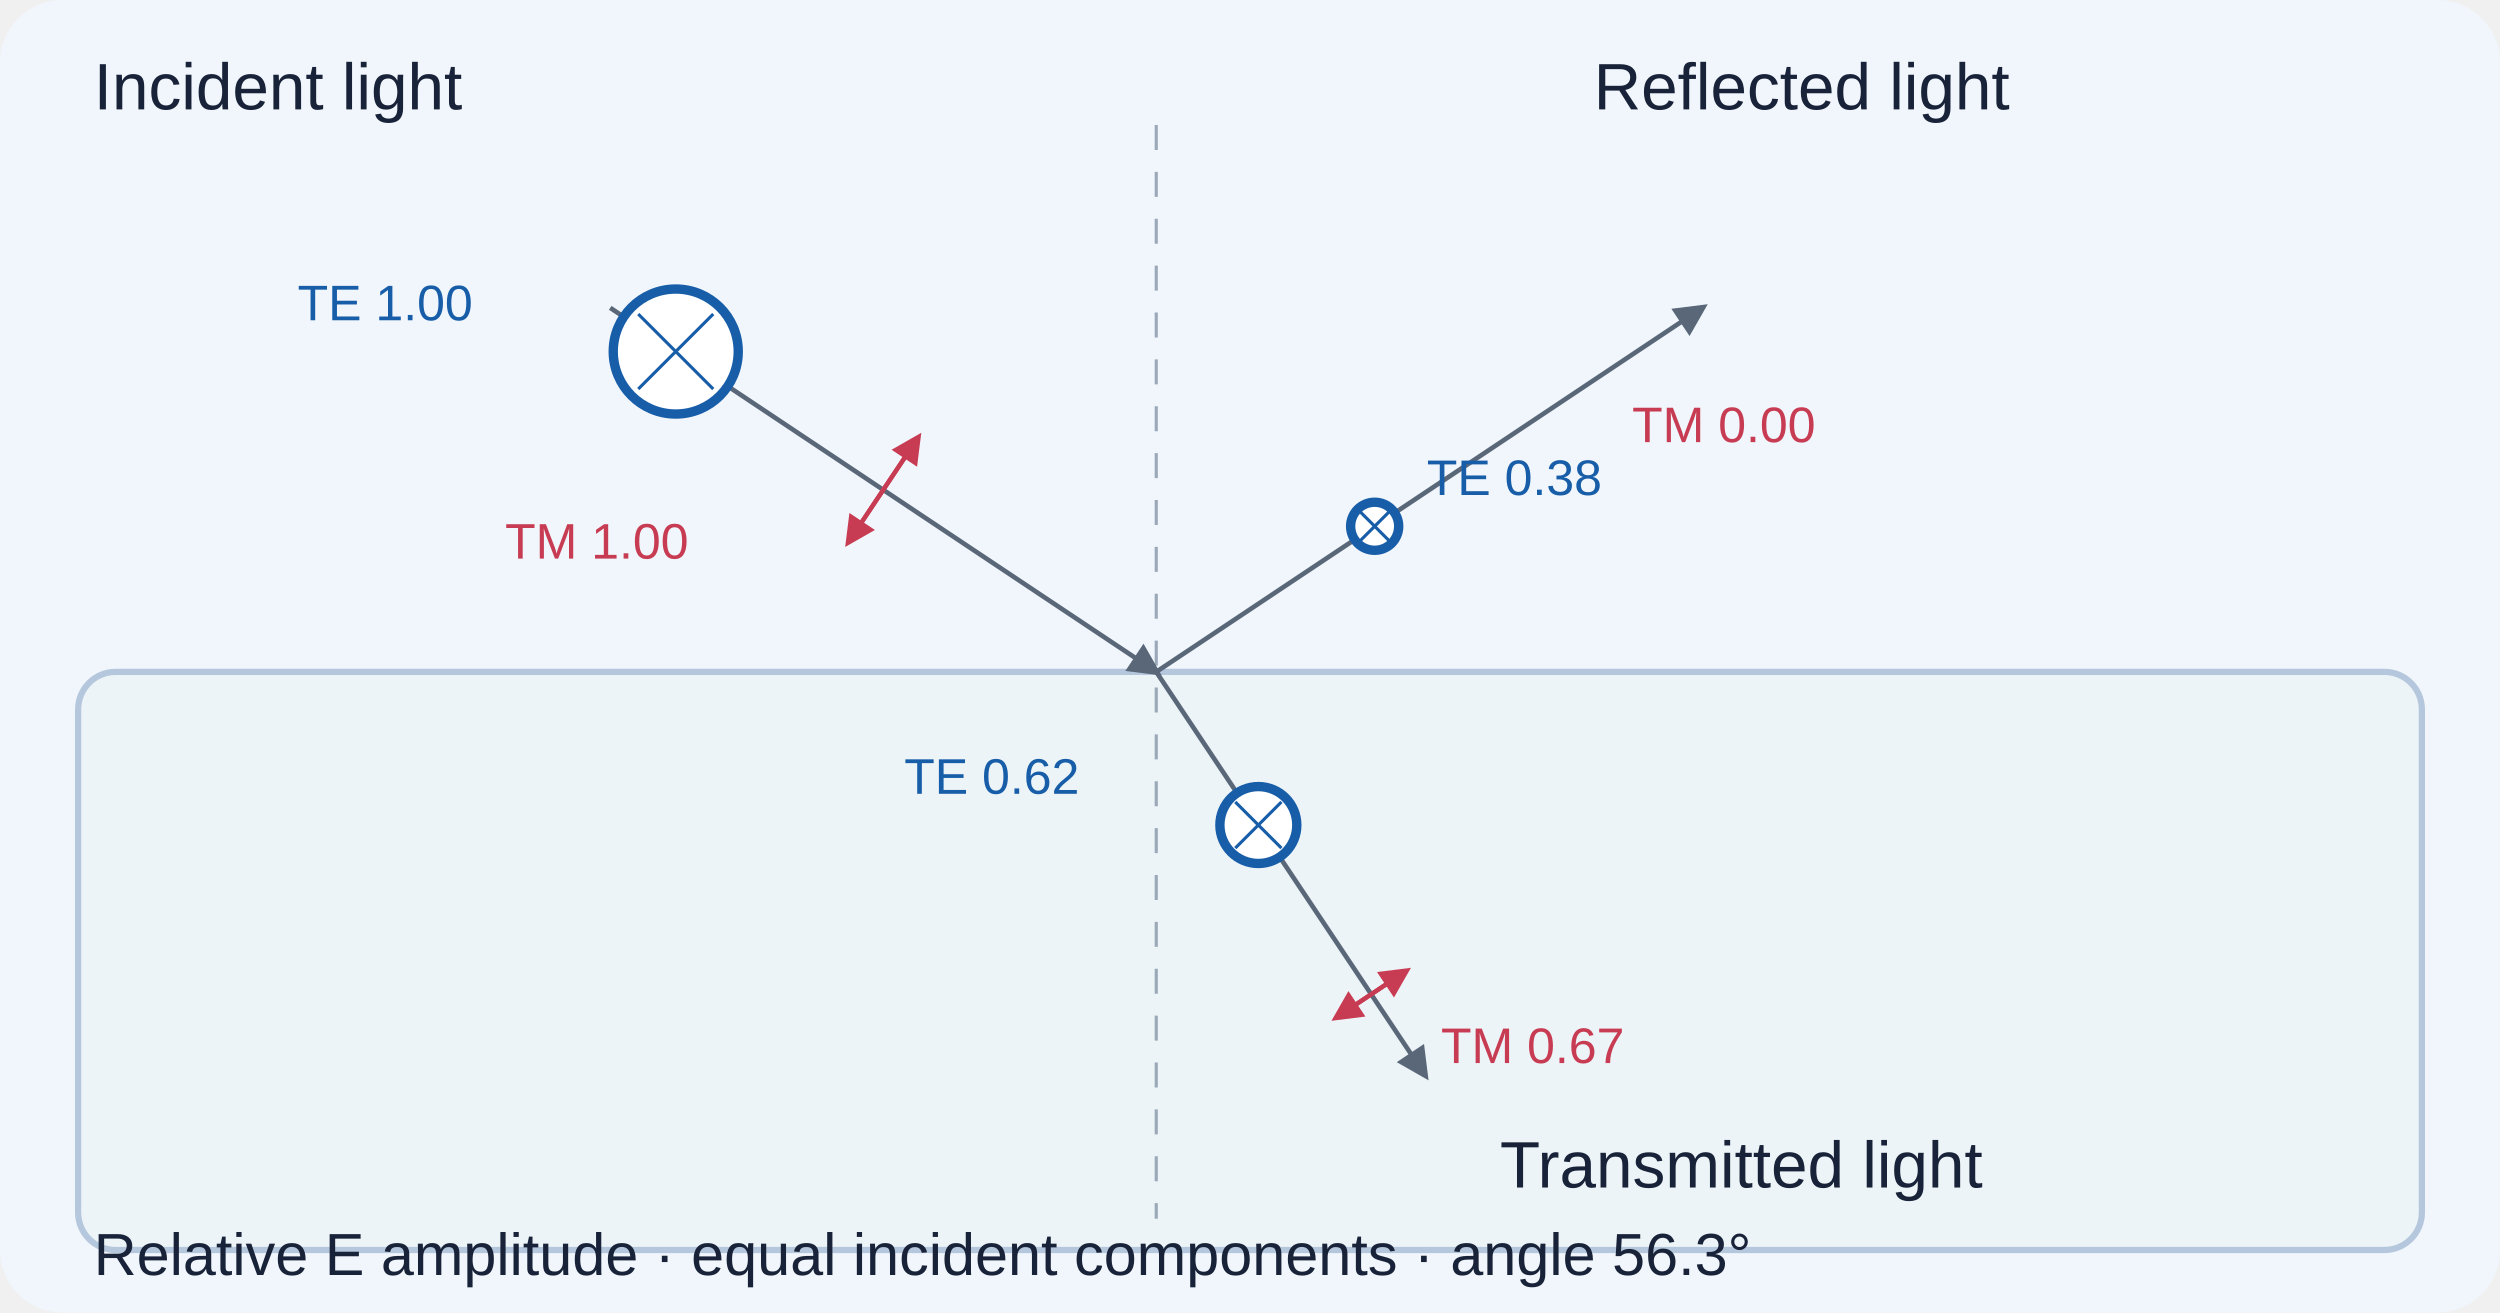
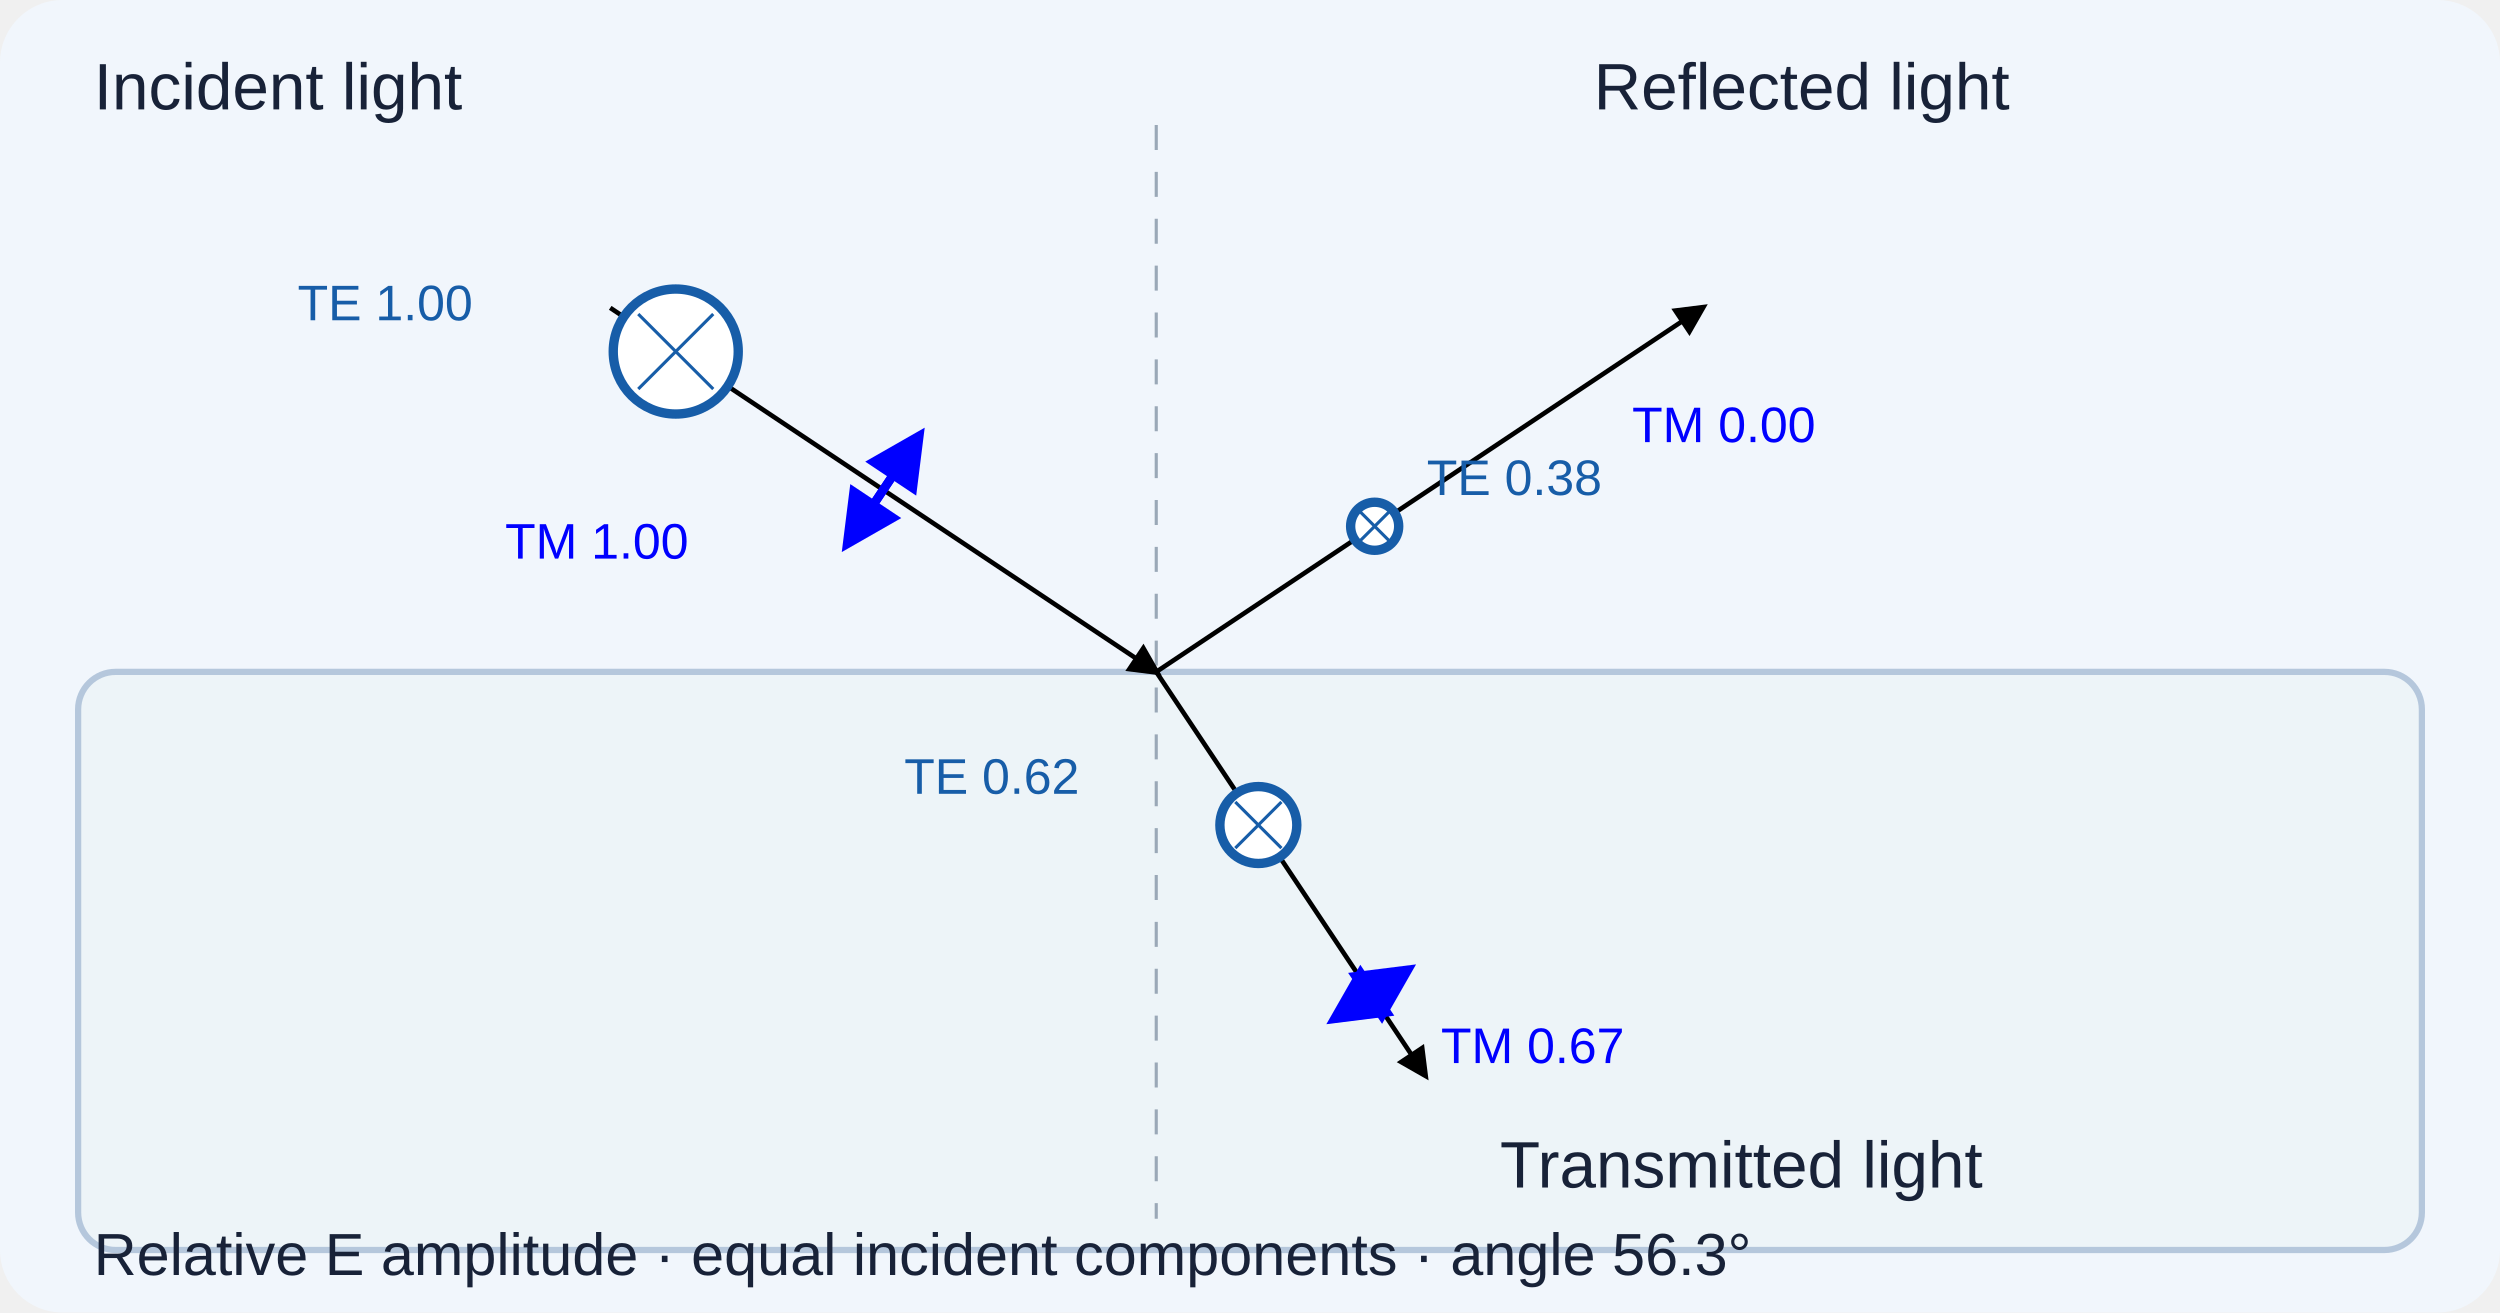
<svg xmlns="http://www.w3.org/2000/svg" viewBox="0 0 800 420" role="img">
  <defs>
    <marker id="tip" viewBox="0 0 10 10" refX="8" refY="5" markerWidth="7" markerHeight="7" orient="auto-start-reverse">
      <path d="M0 0L10 5L0 10" fill="context-stroke" />
    </marker>
  </defs>
  <rect width="800" height="420" rx="20" fill="#f1f6fc" />
  <rect x="25" y="215" width="750" height="185" rx="12" fill="#edf4f8" stroke="#b5c7dc" stroke-width="2" />
  <path d="M370 40L370 390" fill="none" stroke="#9aa8b7" stroke-width="1" stroke-dasharray="8 7" />
-   <path d="M195.269 98.513L370 215" fill="none" stroke="#596779" stroke-width="1.5" marker-end="url(#tip)" />
-   <path d="M370 215L544.731 98.513" fill="none" stroke="#596779" stroke-width="1.5" marker-end="url(#tip)" />
-   <path d="M370 215L455.979 343.968" fill="none" stroke="#596779" stroke-width="1.5" marker-end="url(#tip)" />
+   <path d="M195.269 98.513L370 215" fill="none" stroke="#000000" stroke-width="1.5" marker-end="url(#tip)" />
+   <path d="M370 215L544.731 98.513" fill="none" stroke="#000000" stroke-width="1.5" marker-end="url(#tip)" />
+   <path d="M370 215L455.979 343.968" fill="none" stroke="#000000" stroke-width="1.5" marker-end="url(#tip)" />
  <circle cx="216.237" cy="112.491" r="20" stroke="#175da8" stroke-width="3" fill="#fff" />
  <path d="M204.237 100.491L228.237 124.491" fill="none" stroke="#175da8" stroke-width="1" />
  <path d="M204.237 124.491L228.237 100.491" fill="none" stroke="#175da8" stroke-width="1" />
  <text x="95.237" y="102.491" font-family="Arial,Noto Sans TC,sans-serif" font-size="16" fill="#175da8">TE 1.00</text>
-   <path d="M271.541 173.397L293.729 140.115" fill="none" stroke="#c73c53" stroke-width="1.4" marker-end="url(#tip)" />
-   <path d="M293.729 140.115L271.541 173.397" fill="none" stroke="#c73c53" stroke-width="1.4" marker-end="url(#tip)" />
-   <text x="161.635" y="178.756" font-family="Arial,Noto Sans TC,sans-serif" font-size="16" fill="#c73c53">TM 1.00</text>
+   <path d="M271.541 173.397L293.729 140.115" fill="none" stroke="#0000ff" stroke-width="2.8" marker-end="url(#tip)" />
+   <path d="M293.729 140.115L271.541 173.397" fill="none" stroke="#0000ff" stroke-width="2.8" marker-end="url(#tip)" />
+   <text x="161.635" y="178.756" font-family="Arial,Noto Sans TC,sans-serif" font-size="16" fill="#0000ff">TM 1.00</text>
  <circle cx="439.892" cy="168.405" r="7.692" stroke="#175da8" stroke-width="3" fill="#fff" />
  <path d="M435.277 163.79L444.508 173.021" fill="none" stroke="#175da8" stroke-width="1" />
  <path d="M435.277 173.021L444.508 163.79" fill="none" stroke="#175da8" stroke-width="1" />
  <text x="456.585" y="158.405" font-family="Arial,Noto Sans TC,sans-serif" font-size="16" fill="#175da8">TE 0.38</text>
-   <text x="522.279" y="141.481" font-family="Arial,Noto Sans TC,sans-serif" font-size="16" fill="#c73c53">TM 0.00</text>
+   <text x="522.279" y="141.481" font-family="Arial,Noto Sans TC,sans-serif" font-size="16" fill="#0000ff">TM 0.00</text>
  <circle cx="402.672" cy="264.008" r="12.308" stroke="#175da8" stroke-width="3" fill="#fff" />
  <path d="M395.287 256.623L410.056 271.392" fill="none" stroke="#175da8" stroke-width="1" />
  <path d="M395.287 271.392L410.056 256.623" fill="none" stroke="#175da8" stroke-width="1" />
  <text x="289.364" y="254.008" font-family="Arial,Noto Sans TC,sans-serif" font-size="16" fill="#175da8">TE 0.62</text>
-   <path d="M427.689 325.57L449.877 310.778" fill="none" stroke="#c73c53" stroke-width="1.4" marker-end="url(#tip)" />
-   <path d="M449.877 310.778L427.689 325.57" fill="none" stroke="#c73c53" stroke-width="1.4" marker-end="url(#tip)" />
-   <text x="461.116" y="340.174" font-family="Arial,Noto Sans TC,sans-serif" font-size="16" fill="#c73c53">TM 0.67</text>
+   <path d="M427.689 325.57L449.877 310.778" fill="none" stroke="#0000ff" stroke-width="2.8" marker-end="url(#tip)" />
+   <path d="M449.877 310.778L427.689 325.57" fill="none" stroke="#0000ff" stroke-width="2.8" marker-end="url(#tip)" />
+   <text x="461.116" y="340.174" font-family="Arial,Noto Sans TC,sans-serif" font-size="16" fill="#0000ff">TM 0.67</text>
  <text x="30" y="35" font-family="Arial,Noto Sans TC,sans-serif" font-size="21" fill="#182238">Incident light</text>
  <text x="510" y="35" font-family="Arial,Noto Sans TC,sans-serif" font-size="21" fill="#182238">Reflected light</text>
  <text x="480" y="380" font-family="Arial,Noto Sans TC,sans-serif" font-size="21" fill="#182238">Transmitted light</text>
  <text x="30" y="408" font-family="Arial,Noto Sans TC,sans-serif" font-size="19" fill="#182238">Relative E amplitude · equal incident components · angle 56.3°</text>
</svg>
